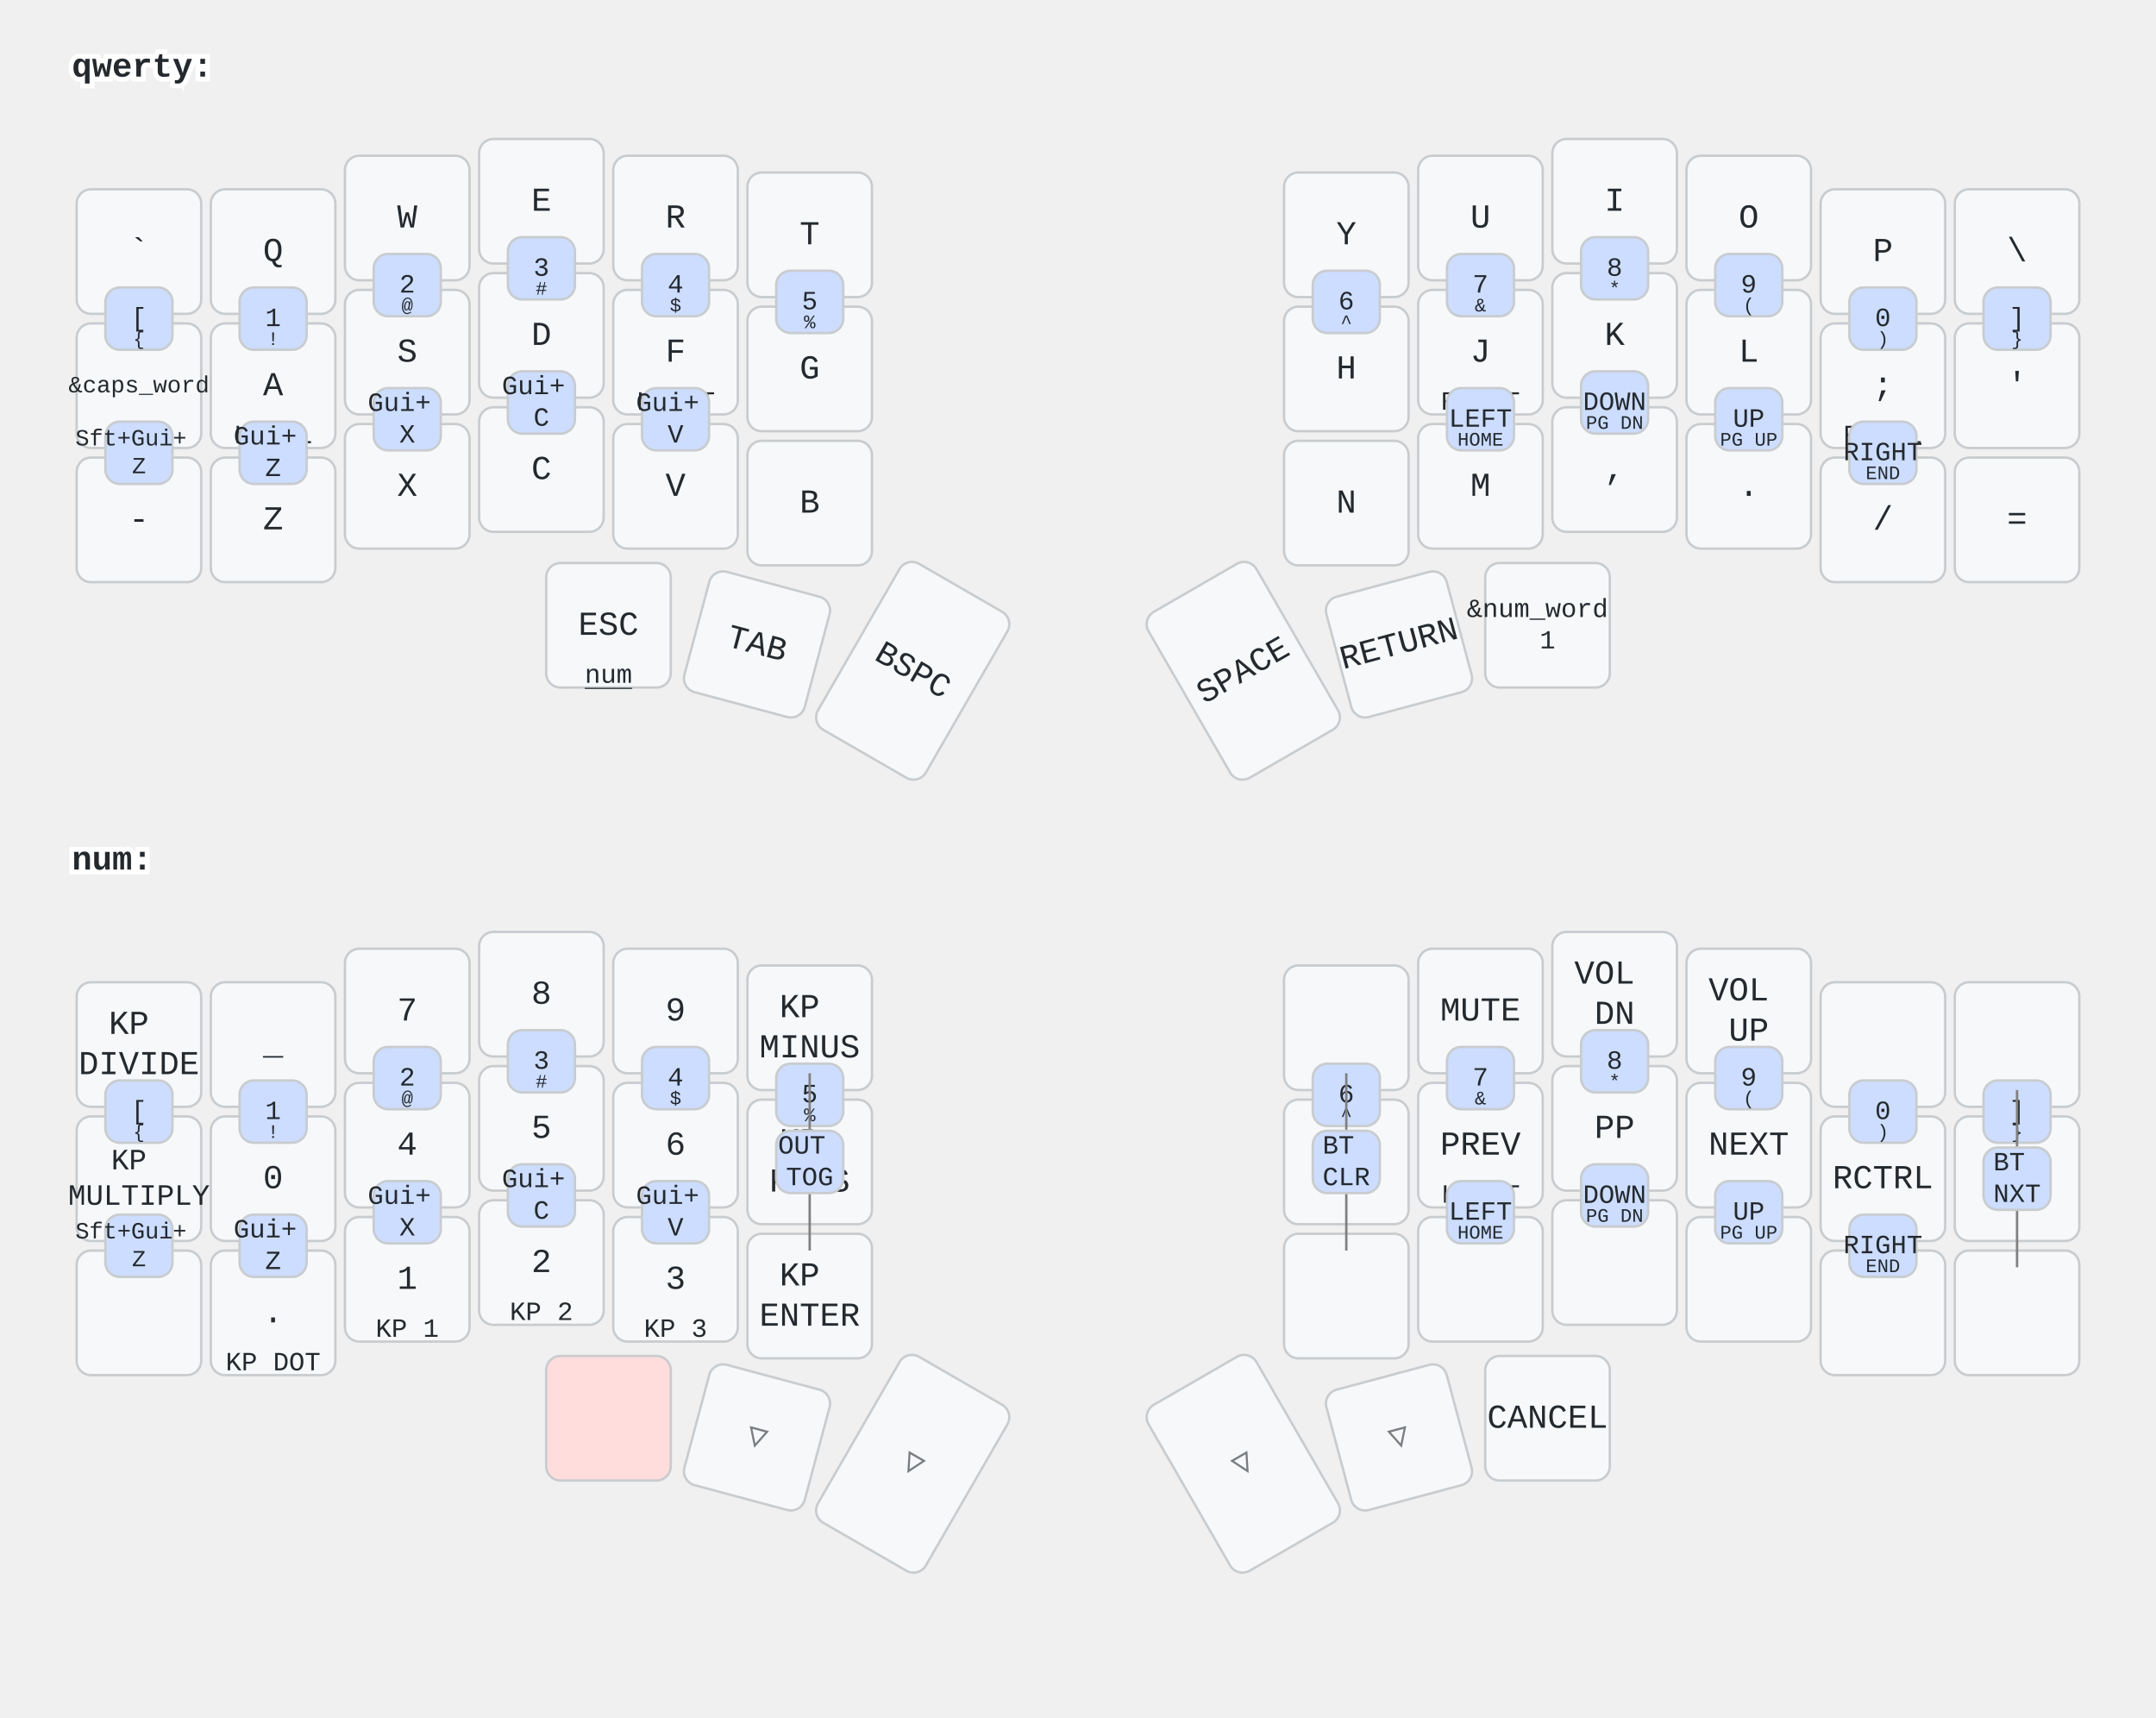
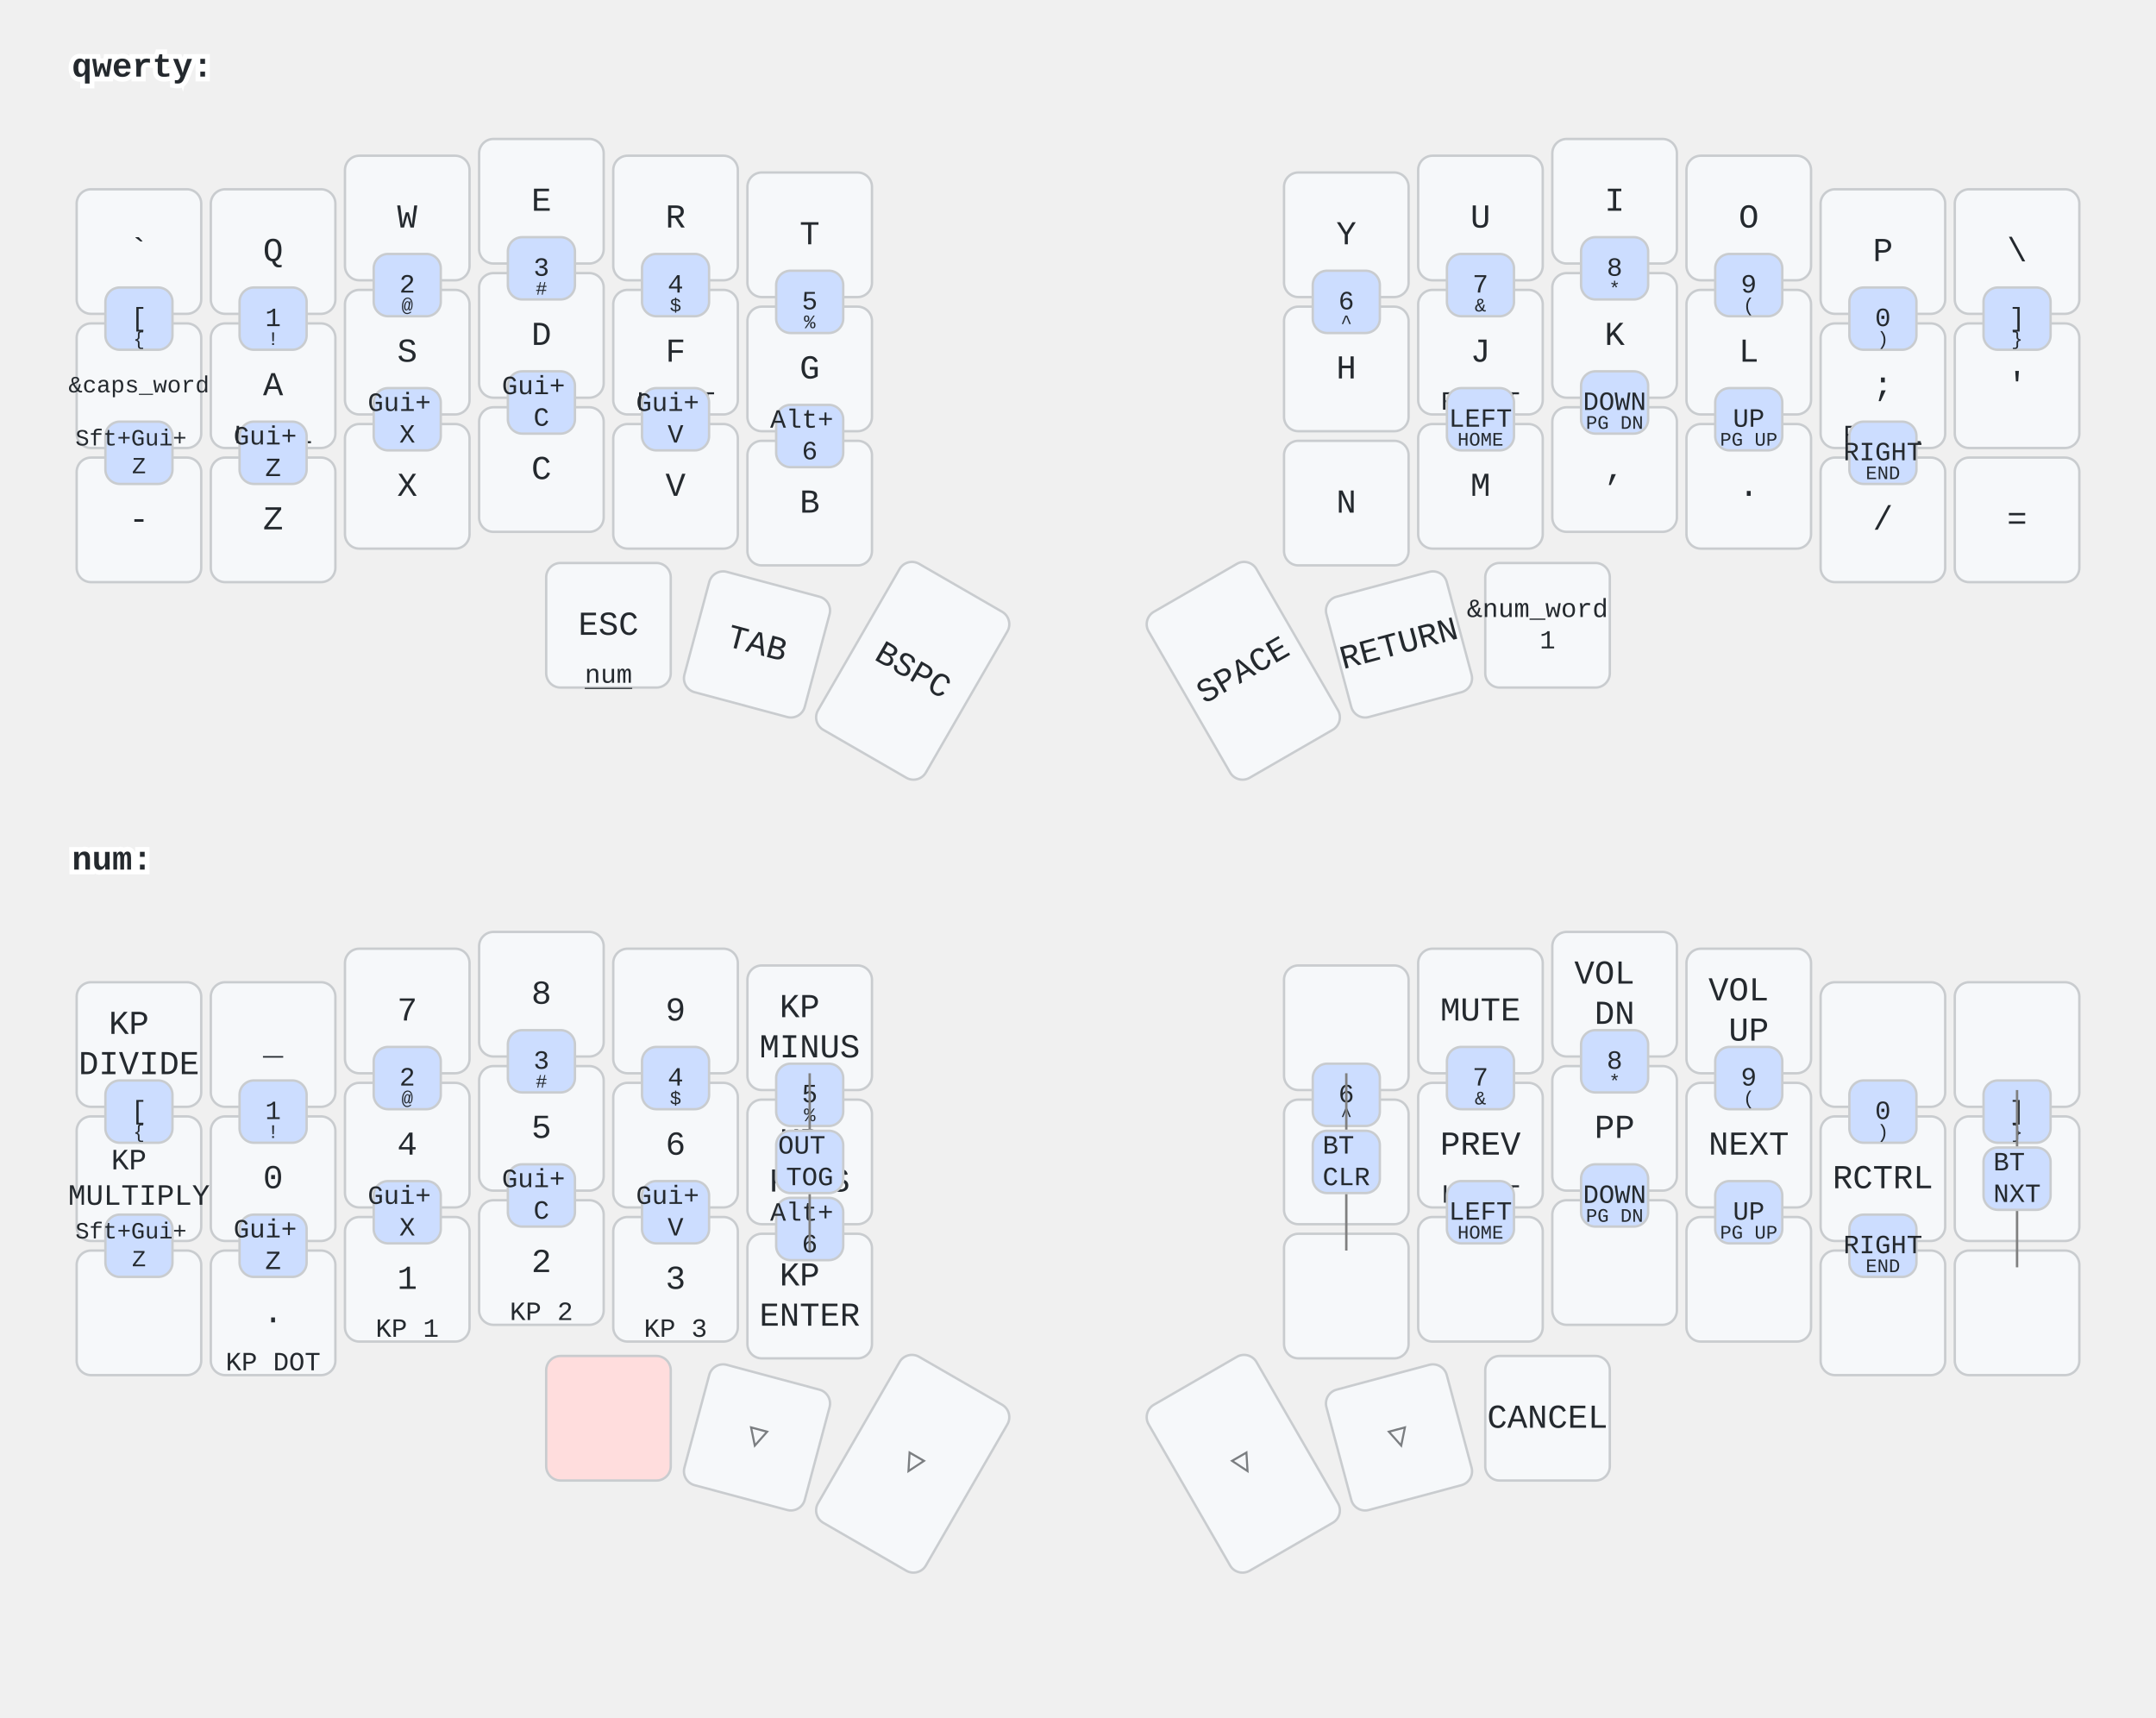
<svg xmlns="http://www.w3.org/2000/svg" width="900" height="717" viewBox="0 0 900 717" class="keymap">
  <style>/* inherit to force styles through use tags */
svg path {
    fill: inherit;
}

/* font and background color specifications */
svg.keymap {
    font-family: SFMono-Regular,Consolas,Liberation Mono,Menlo,monospace;
    font-size: 14px;
    font-kerning: normal;
    text-rendering: optimizeLegibility;
    fill: #24292e;
}

/* default key styling */
rect.key {
    fill: #f6f8fa;
}

rect.key, rect.combo {
    stroke: #c9cccf;
    stroke-width: 1;
}

/* default key side styling, only used is draw_key_sides is set */
rect.side {
    filter: brightness(90%);
}

/* color accent for combo boxes */
rect.combo, rect.combo-separate {
    fill: #cdf;
}

/* color accent for held keys */
rect.held, rect.combo.held {
    fill: #fdd;
}

/* color accent for ghost (optional) keys */
rect.ghost, rect.combo.ghost {
    stroke-dasharray: 4, 4;
    stroke-width: 2;
}

text {
    text-anchor: middle;
    dominant-baseline: middle;
}

/* styling for layer labels */
text.label {
    font-weight: bold;
    text-anchor: start;
    stroke: white;
    stroke-width: 4;
    paint-order: stroke;
}

/* styling for optional footer */
text.footer {
    text-anchor: end;
    dominant-baseline: auto;
    stroke: white;
    stroke-width: 4;
    paint-order: stroke;
}

/* styling for combo tap, and key hold/shifted label text */
text.combo, text.hold, text.shifted {
    font-size: 11px;
}

text.hold {
    text-anchor: middle;
    dominant-baseline: auto;
}

text.shifted {
    text-anchor: middle;
    dominant-baseline: hanging;
}

text.layer-activator {
    text-decoration: underline;
}

/* styling for hold/shifted label text in combo box */
text.combo.hold, text.combo.shifted {
    font-size: 8px;
}

/* lighter symbol for transparent keys */
text.trans {
    fill: #7b7e81;
}

/* styling for combo dendrons */
path.combo {
    stroke-width: 1;
    stroke: gray;
    fill: none;
}

/* Start Tabler Icons Cleanup */
/* cannot use height/width with glyphs */
.icon-tabler &gt; path {
    fill: inherit;
    stroke: inherit;
    stroke-width: 2;
}
/* hide tabler's default box */
.icon-tabler &gt; path[stroke="none"][fill="none"] {
    visibility: hidden;
}
/* End Tabler Icons Cleanup */
</style>
  <g transform="translate(30, 0)" class="layer-qwerty">
    <text x="0" y="28" class="label" id="qwerty">qwerty:</text>
    <g transform="translate(0, 56)">
      <g transform="translate(28, 49)" class="key keypos-0">
        <rect rx="6" ry="6" x="-26" y="-26" width="52" height="52" class="key" />
        <text x="0" y="0" class="key tap">`</text>
        <text x="0" y="24" class="key hold">F1</text>
      </g>
      <g transform="translate(84, 49)" class="key keypos-1">
        <rect rx="6" ry="6" x="-26" y="-26" width="52" height="52" class="key" />
        <text x="0" y="0" class="key tap">Q</text>
        <text x="0" y="24" class="key hold">F2</text>
      </g>
      <g transform="translate(140, 35)" class="key keypos-2">
        <rect rx="6" ry="6" x="-26" y="-26" width="52" height="52" class="key" />
        <text x="0" y="0" class="key tap">W</text>
        <text x="0" y="24" class="key hold">F3</text>
      </g>
      <g transform="translate(196, 28)" class="key keypos-3">
        <rect rx="6" ry="6" x="-26" y="-26" width="52" height="52" class="key" />
        <text x="0" y="0" class="key tap">E</text>
        <text x="0" y="24" class="key hold">F4</text>
      </g>
      <g transform="translate(252, 35)" class="key keypos-4">
        <rect rx="6" ry="6" x="-26" y="-26" width="52" height="52" class="key" />
        <text x="0" y="0" class="key tap">R</text>
        <text x="0" y="24" class="key hold">F5</text>
      </g>
      <g transform="translate(308, 42)" class="key keypos-5">
        <rect rx="6" ry="6" x="-26" y="-26" width="52" height="52" class="key" />
        <text x="0" y="0" class="key tap">T</text>
        <text x="0" y="24" class="key hold">F6</text>
      </g>
      <g transform="translate(532, 42)" class="key keypos-6">
        <rect rx="6" ry="6" x="-26" y="-26" width="52" height="52" class="key" />
        <text x="0" y="0" class="key tap">Y</text>
        <text x="0" y="24" class="key hold">F7</text>
      </g>
      <g transform="translate(588, 35)" class="key keypos-7">
        <rect rx="6" ry="6" x="-26" y="-26" width="52" height="52" class="key" />
        <text x="0" y="0" class="key tap">U</text>
        <text x="0" y="24" class="key hold">F8</text>
      </g>
      <g transform="translate(644, 28)" class="key keypos-8">
        <rect rx="6" ry="6" x="-26" y="-26" width="52" height="52" class="key" />
        <text x="0" y="0" class="key tap">I</text>
        <text x="0" y="24" class="key hold">F9</text>
      </g>
      <g transform="translate(700, 35)" class="key keypos-9">
        <rect rx="6" ry="6" x="-26" y="-26" width="52" height="52" class="key" />
        <text x="0" y="0" class="key tap">O</text>
        <text x="0" y="24" class="key hold">F10</text>
      </g>
      <g transform="translate(756, 49)" class="key keypos-10">
        <rect rx="6" ry="6" x="-26" y="-26" width="52" height="52" class="key" />
        <text x="0" y="0" class="key tap">P</text>
        <text x="0" y="24" class="key hold">F11</text>
      </g>
      <g transform="translate(812, 49)" class="key keypos-11">
        <rect rx="6" ry="6" x="-26" y="-26" width="52" height="52" class="key" />
        <text x="0" y="0" class="key tap">\</text>
        <text x="0" y="24" class="key hold">F12</text>
      </g>
      <g transform="translate(28, 105)" class="key keypos-12">
        <rect rx="6" ry="6" x="-26" y="-26" width="52" height="52" class="key" />
        <text x="0" y="0" class="key tap">
          <tspan style="font-size: 70%">&amp;caps_word</tspan>
        </text>
      </g>
      <g transform="translate(84, 105)" class="key keypos-13">
        <rect rx="6" ry="6" x="-26" y="-26" width="52" height="52" class="key" />
        <text x="0" y="0" class="key tap">A</text>
        <text x="0" y="24" class="key hold">LCTRL</text>
      </g>
      <g transform="translate(140, 91)" class="key keypos-14">
        <rect rx="6" ry="6" x="-26" y="-26" width="52" height="52" class="key" />
        <text x="0" y="0" class="key tap">S</text>
        <text x="0" y="24" class="key hold">LALT</text>
      </g>
      <g transform="translate(196, 84)" class="key keypos-15">
        <rect rx="6" ry="6" x="-26" y="-26" width="52" height="52" class="key" />
        <text x="0" y="0" class="key tap">D</text>
        <text x="0" y="24" class="key hold">LGUI</text>
      </g>
      <g transform="translate(252, 91)" class="key keypos-16">
        <rect rx="6" ry="6" x="-26" y="-26" width="52" height="52" class="key" />
        <text x="0" y="0" class="key tap">F</text>
        <text x="0" y="24" class="key hold">LSHFT</text>
      </g>
      <g transform="translate(308, 98)" class="key keypos-17">
        <rect rx="6" ry="6" x="-26" y="-26" width="52" height="52" class="key" />
        <text x="0" y="0" class="key tap">G</text>
      </g>
      <g transform="translate(532, 98)" class="key keypos-18">
        <rect rx="6" ry="6" x="-26" y="-26" width="52" height="52" class="key" />
        <text x="0" y="0" class="key tap">H</text>
      </g>
      <g transform="translate(588, 91)" class="key keypos-19">
        <rect rx="6" ry="6" x="-26" y="-26" width="52" height="52" class="key" />
        <text x="0" y="0" class="key tap">J</text>
        <text x="0" y="24" class="key hold">RSHFT</text>
      </g>
      <g transform="translate(644, 84)" class="key keypos-20">
        <rect rx="6" ry="6" x="-26" y="-26" width="52" height="52" class="key" />
        <text x="0" y="0" class="key tap">K</text>
        <text x="0" y="24" class="key hold">RGUI</text>
      </g>
      <g transform="translate(700, 91)" class="key keypos-21">
        <rect rx="6" ry="6" x="-26" y="-26" width="52" height="52" class="key" />
        <text x="0" y="0" class="key tap">L</text>
        <text x="0" y="24" class="key hold">RALT</text>
      </g>
      <g transform="translate(756, 105)" class="key keypos-22">
        <rect rx="6" ry="6" x="-26" y="-26" width="52" height="52" class="key" />
        <text x="0" y="0" class="key tap">;</text>
        <text x="0" y="24" class="key hold">RCTRL</text>
      </g>
      <g transform="translate(812, 105)" class="key keypos-23">
        <rect rx="6" ry="6" x="-26" y="-26" width="52" height="52" class="key" />
        <text x="0" y="0" class="key tap">'</text>
      </g>
      <g transform="translate(28, 161)" class="key keypos-24">
        <rect rx="6" ry="6" x="-26" y="-26" width="52" height="52" class="key" />
        <text x="0" y="0" class="key tap">-</text>
      </g>
      <g transform="translate(84, 161)" class="key keypos-25">
        <rect rx="6" ry="6" x="-26" y="-26" width="52" height="52" class="key" />
        <text x="0" y="0" class="key tap">Z</text>
      </g>
      <g transform="translate(140, 147)" class="key keypos-26">
        <rect rx="6" ry="6" x="-26" y="-26" width="52" height="52" class="key" />
        <text x="0" y="0" class="key tap">X</text>
      </g>
      <g transform="translate(196, 140)" class="key keypos-27">
        <rect rx="6" ry="6" x="-26" y="-26" width="52" height="52" class="key" />
        <text x="0" y="0" class="key tap">C</text>
      </g>
      <g transform="translate(252, 147)" class="key keypos-28">
        <rect rx="6" ry="6" x="-26" y="-26" width="52" height="52" class="key" />
        <text x="0" y="0" class="key tap">V</text>
      </g>
      <g transform="translate(308, 154)" class="key keypos-29">
        <rect rx="6" ry="6" x="-26" y="-26" width="52" height="52" class="key" />
        <text x="0" y="0" class="key tap">B</text>
      </g>
      <g transform="translate(532, 154)" class="key keypos-30">
        <rect rx="6" ry="6" x="-26" y="-26" width="52" height="52" class="key" />
        <text x="0" y="0" class="key tap">N</text>
      </g>
      <g transform="translate(588, 147)" class="key keypos-31">
        <rect rx="6" ry="6" x="-26" y="-26" width="52" height="52" class="key" />
        <text x="0" y="0" class="key tap">M</text>
      </g>
      <g transform="translate(644, 140)" class="key keypos-32">
        <rect rx="6" ry="6" x="-26" y="-26" width="52" height="52" class="key" />
        <text x="0" y="0" class="key tap">,</text>
      </g>
      <g transform="translate(700, 147)" class="key keypos-33">
        <rect rx="6" ry="6" x="-26" y="-26" width="52" height="52" class="key" />
        <text x="0" y="0" class="key tap">.</text>
      </g>
      <g transform="translate(756, 161)" class="key keypos-34">
        <rect rx="6" ry="6" x="-26" y="-26" width="52" height="52" class="key" />
        <text x="0" y="0" class="key tap">/</text>
      </g>
      <g transform="translate(812, 161)" class="key keypos-35">
        <rect rx="6" ry="6" x="-26" y="-26" width="52" height="52" class="key" />
        <text x="0" y="0" class="key tap">=</text>
      </g>
      <g transform="translate(224, 205)" class="key keypos-36">
        <rect rx="6" ry="6" x="-26" y="-26" width="52" height="52" class="key" />
        <text x="0" y="0" class="key tap">ESC</text>
        <a href="#num">
          <text x="0" y="24" class="key hold layer-activator">num</text>
        </a>
      </g>
      <g transform="translate(286, 213) rotate(15.0)" class="key keypos-37">
        <rect rx="6" ry="6" x="-26" y="-26" width="52" height="52" class="key" />
        <text x="0" y="0" class="key tap">TAB</text>
      </g>
      <g transform="translate(351, 224) rotate(30.0)" class="key keypos-38">
        <rect rx="6" ry="6" x="-26" y="-40" width="52" height="80" class="key" />
        <text x="0" y="0" class="key tap">BSPC</text>
      </g>
      <g transform="translate(489, 224) rotate(-30.0)" class="key keypos-39">
        <rect rx="6" ry="6" x="-26" y="-40" width="52" height="80" class="key" />
        <text x="0" y="0" class="key tap">SPACE</text>
      </g>
      <g transform="translate(554, 213) rotate(-15.0)" class="key keypos-40">
        <rect rx="6" ry="6" x="-26" y="-26" width="52" height="52" class="key" />
        <text x="0" y="0" class="key tap">RETURN</text>
      </g>
      <g transform="translate(616, 205)" class="key keypos-41">
        <rect rx="6" ry="6" x="-26" y="-26" width="52" height="52" class="key" />
        <text x="0" y="0" class="key tap">
          <tspan x="0" dy="-0.6em" style="font-size: 78%">&amp;num_word</tspan>
          <tspan x="0" dy="1.2em" style="font-size: 78%">1</tspan>
        </text>
      </g>
      <g class="combo combopos-0">
        <rect rx="6" ry="6" x="14" y="64" width="28" height="26" class="combo" />
        <text x="28" y="77" class="combo tap">[</text>
        <text x="28" y="88" class="combo hold">{</text>
      </g>
      <g class="combo combopos-1">
        <rect rx="6" ry="6" x="798" y="64" width="28" height="26" class="combo" />
        <text x="812" y="77" class="combo tap">]</text>
        <text x="812" y="88" class="combo hold">}</text>
      </g>
      <g class="combo combopos-2">
        <rect rx="6" ry="6" x="70" y="64" width="28" height="26" class="combo" />
        <text x="84" y="77" class="combo tap">1</text>
        <text x="84" y="88" class="combo hold">!</text>
      </g>
      <g class="combo combopos-3">
        <rect rx="6" ry="6" x="126" y="50" width="28" height="26" class="combo" />
        <text x="140" y="63" class="combo tap">2</text>
        <text x="140" y="74" class="combo hold">@</text>
      </g>
      <g class="combo combopos-4">
        <rect rx="6" ry="6" x="182" y="43" width="28" height="26" class="combo" />
        <text x="196" y="56" class="combo tap">3</text>
        <text x="196" y="67" class="combo hold">#</text>
      </g>
      <g class="combo combopos-5">
        <rect rx="6" ry="6" x="238" y="50" width="28" height="26" class="combo" />
        <text x="252" y="63" class="combo tap">4</text>
        <text x="252" y="74" class="combo hold">$</text>
      </g>
      <g class="combo combopos-6">
        <rect rx="6" ry="6" x="294" y="57" width="28" height="26" class="combo" />
        <text x="308" y="70" class="combo tap">5</text>
        <text x="308" y="81" class="combo hold">%</text>
      </g>
      <g class="combo combopos-7">
        <rect rx="6" ry="6" x="518" y="57" width="28" height="26" class="combo" />
        <text x="532" y="70" class="combo tap">6</text>
        <text x="532" y="81" class="combo hold">^</text>
      </g>
      <g class="combo combopos-8">
        <rect rx="6" ry="6" x="574" y="50" width="28" height="26" class="combo" />
        <text x="588" y="63" class="combo tap">7</text>
        <text x="588" y="74" class="combo hold">&amp;</text>
      </g>
      <g class="combo combopos-9">
        <rect rx="6" ry="6" x="630" y="43" width="28" height="26" class="combo" />
        <text x="644" y="56" class="combo tap">8</text>
        <text x="644" y="67" class="combo hold">*</text>
      </g>
      <g class="combo combopos-10">
        <rect rx="6" ry="6" x="686" y="50" width="28" height="26" class="combo" />
        <text x="700" y="63" class="combo tap">9</text>
        <text x="700" y="74" class="combo hold">(</text>
      </g>
      <g class="combo combopos-11">
        <rect rx="6" ry="6" x="742" y="64" width="28" height="26" class="combo" />
        <text x="756" y="77" class="combo tap">0</text>
        <text x="756" y="88" class="combo hold">)</text>
      </g>
      <g class="combo combopos-12">
+         <rect rx="6" ry="6" x="294" y="113" width="28" height="26" class="combo" />
+         <text x="308" y="126" class="combo tap">
+           <tspan x="308" dy="-0.6em">Alt+</tspan>
+           <tspan x="308" dy="1.2em">6</tspan>
+         </text>
+       </g>
+       <g class="combo combopos-13">
        <rect rx="6" ry="6" x="14" y="120" width="28" height="26" class="combo" />
        <text x="28" y="133" class="combo tap">
          <tspan x="28" dy="-0.6em" style="font-size: 88%">Sft+Gui+</tspan>
          <tspan x="28" dy="1.2em" style="font-size: 88%">Z</tspan>
        </text>
      </g>
-       <g class="combo combopos-13">
+       <g class="combo combopos-14">
        <rect rx="6" ry="6" x="70" y="120" width="28" height="26" class="combo" />
        <text x="84" y="133" class="combo tap">
          <tspan x="84" dy="-0.6em">Gui+</tspan>
          <tspan x="84" dy="1.2em">Z</tspan>
        </text>
      </g>
-       <g class="combo combopos-14">
+       <g class="combo combopos-15">
        <rect rx="6" ry="6" x="126" y="106" width="28" height="26" class="combo" />
        <text x="140" y="119" class="combo tap">
          <tspan x="140" dy="-0.6em">Gui+</tspan>
          <tspan x="140" dy="1.2em">X</tspan>
        </text>
      </g>
-       <g class="combo combopos-15">
+       <g class="combo combopos-16">
        <rect rx="6" ry="6" x="182" y="99" width="28" height="26" class="combo" />
        <text x="196" y="112" class="combo tap">
          <tspan x="196" dy="-0.6em">Gui+</tspan>
          <tspan x="196" dy="1.2em">C</tspan>
        </text>
      </g>
-       <g class="combo combopos-16">
+       <g class="combo combopos-17">
        <rect rx="6" ry="6" x="238" y="106" width="28" height="26" class="combo" />
        <text x="252" y="119" class="combo tap">
          <tspan x="252" dy="-0.6em">Gui+</tspan>
          <tspan x="252" dy="1.2em">V</tspan>
        </text>
      </g>
-       <g class="combo combopos-17">
+       <g class="combo combopos-18">
        <rect rx="6" ry="6" x="574" y="106" width="28" height="26" class="combo" />
        <text x="588" y="119" class="combo tap">LEFT</text>
        <text x="588" y="130" class="combo hold">HOME</text>
      </g>
-       <g class="combo combopos-18">
+       <g class="combo combopos-19">
        <rect rx="6" ry="6" x="630" y="99" width="28" height="26" class="combo" />
        <text x="644" y="112" class="combo tap">DOWN</text>
        <text x="644" y="123" class="combo hold">PG DN</text>
      </g>
-       <g class="combo combopos-19">
+       <g class="combo combopos-20">
        <rect rx="6" ry="6" x="686" y="106" width="28" height="26" class="combo" />
        <text x="700" y="119" class="combo tap">UP</text>
        <text x="700" y="130" class="combo hold">PG UP</text>
      </g>
-       <g class="combo combopos-20">
+       <g class="combo combopos-21">
        <rect rx="6" ry="6" x="742" y="120" width="28" height="26" class="combo" />
        <text x="756" y="133" class="combo tap">RIGHT</text>
        <text x="756" y="144" class="combo hold">END</text>
      </g>
    </g>
  </g>
  <g transform="translate(30, 331)" class="layer-num">
    <text x="0" y="28" class="label" id="num">num:</text>
    <g transform="translate(0, 56)">
      <g transform="translate(28, 49)" class="key keypos-0">
        <rect rx="6" ry="6" x="-26" y="-26" width="52" height="52" class="key" />
        <text x="0" y="0" class="key tap">
          <tspan x="0" dy="-0.6em">KP</tspan>
          <tspan x="0" dy="1.2em">DIVIDE</tspan>
        </text>
      </g>
      <g transform="translate(84, 49)" class="key keypos-1">
        <rect rx="6" ry="6" x="-26" y="-26" width="52" height="52" class="key" />
        <text x="0" y="0" class="key tap">_</text>
      </g>
      <g transform="translate(140, 35)" class="key keypos-2">
        <rect rx="6" ry="6" x="-26" y="-26" width="52" height="52" class="key" />
        <text x="0" y="0" class="key tap">7</text>
        <text x="0" y="24" class="key hold">KP 7</text>
      </g>
      <g transform="translate(196, 28)" class="key keypos-3">
        <rect rx="6" ry="6" x="-26" y="-26" width="52" height="52" class="key" />
        <text x="0" y="0" class="key tap">8</text>
        <text x="0" y="24" class="key hold">KP 8</text>
      </g>
      <g transform="translate(252, 35)" class="key keypos-4">
        <rect rx="6" ry="6" x="-26" y="-26" width="52" height="52" class="key" />
        <text x="0" y="0" class="key tap">9</text>
        <text x="0" y="24" class="key hold">KP 9</text>
      </g>
      <g transform="translate(308, 42)" class="key keypos-5">
        <rect rx="6" ry="6" x="-26" y="-26" width="52" height="52" class="key" />
        <text x="0" y="0" class="key tap">
          <tspan x="0" dy="-0.6em">KP</tspan>
          <tspan x="0" dy="1.2em">MINUS</tspan>
        </text>
      </g>
      <g transform="translate(532, 42)" class="key keypos-6">
        <rect rx="6" ry="6" x="-26" y="-26" width="52" height="52" class="key" />
      </g>
      <g transform="translate(588, 35)" class="key keypos-7">
        <rect rx="6" ry="6" x="-26" y="-26" width="52" height="52" class="key" />
        <text x="0" y="0" class="key tap">MUTE</text>
      </g>
      <g transform="translate(644, 28)" class="key keypos-8">
        <rect rx="6" ry="6" x="-26" y="-26" width="52" height="52" class="key" />
        <text x="0" y="0" class="key tap">
          <tspan x="0" dy="-0.6em">VOL</tspan>
          <tspan x="0" dy="1.2em">DN</tspan>
        </text>
      </g>
      <g transform="translate(700, 35)" class="key keypos-9">
        <rect rx="6" ry="6" x="-26" y="-26" width="52" height="52" class="key" />
        <text x="0" y="0" class="key tap">
          <tspan x="0" dy="-0.6em">VOL</tspan>
          <tspan x="0" dy="1.2em">UP</tspan>
        </text>
      </g>
      <g transform="translate(756, 49)" class="key keypos-10">
        <rect rx="6" ry="6" x="-26" y="-26" width="52" height="52" class="key" />
      </g>
      <g transform="translate(812, 49)" class="key keypos-11">
        <rect rx="6" ry="6" x="-26" y="-26" width="52" height="52" class="key" />
      </g>
      <g transform="translate(28, 105)" class="key keypos-12">
        <rect rx="6" ry="6" x="-26" y="-26" width="52" height="52" class="key" />
        <text x="0" y="0" class="key tap">
          <tspan x="0" dy="-0.6em" style="font-size: 88%">KP</tspan>
          <tspan x="0" dy="1.2em" style="font-size: 88%">MULTIPLY</tspan>
        </text>
      </g>
      <g transform="translate(84, 105)" class="key keypos-13">
        <rect rx="6" ry="6" x="-26" y="-26" width="52" height="52" class="key" />
        <text x="0" y="0" class="key tap">0</text>
        <text x="0" y="24" class="key hold">KP 0</text>
      </g>
      <g transform="translate(140, 91)" class="key keypos-14">
        <rect rx="6" ry="6" x="-26" y="-26" width="52" height="52" class="key" />
        <text x="0" y="0" class="key tap">4</text>
        <text x="0" y="24" class="key hold">KP 4</text>
      </g>
      <g transform="translate(196, 84)" class="key keypos-15">
        <rect rx="6" ry="6" x="-26" y="-26" width="52" height="52" class="key" />
        <text x="0" y="0" class="key tap">5</text>
        <text x="0" y="24" class="key hold">KP 5</text>
      </g>
      <g transform="translate(252, 91)" class="key keypos-16">
        <rect rx="6" ry="6" x="-26" y="-26" width="52" height="52" class="key" />
        <text x="0" y="0" class="key tap">6</text>
        <text x="0" y="24" class="key hold">KP 6</text>
      </g>
      <g transform="translate(308, 98)" class="key keypos-17">
        <rect rx="6" ry="6" x="-26" y="-26" width="52" height="52" class="key" />
        <text x="0" y="0" class="key tap">
          <tspan x="0" dy="-0.6em">KP</tspan>
          <tspan x="0" dy="1.2em">PLUS</tspan>
        </text>
      </g>
      <g transform="translate(532, 98)" class="key keypos-18">
        <rect rx="6" ry="6" x="-26" y="-26" width="52" height="52" class="key" />
      </g>
      <g transform="translate(588, 91)" class="key keypos-19">
        <rect rx="6" ry="6" x="-26" y="-26" width="52" height="52" class="key" />
        <text x="0" y="0" class="key tap">PREV</text>
        <text x="0" y="24" class="key hold">LSHFT</text>
      </g>
      <g transform="translate(644, 84)" class="key keypos-20">
        <rect rx="6" ry="6" x="-26" y="-26" width="52" height="52" class="key" />
        <text x="0" y="0" class="key tap">PP</text>
        <text x="0" y="24" class="key hold">RGUI</text>
      </g>
      <g transform="translate(700, 91)" class="key keypos-21">
        <rect rx="6" ry="6" x="-26" y="-26" width="52" height="52" class="key" />
        <text x="0" y="0" class="key tap">NEXT</text>
        <text x="0" y="24" class="key hold">RALT</text>
      </g>
      <g transform="translate(756, 105)" class="key keypos-22">
        <rect rx="6" ry="6" x="-26" y="-26" width="52" height="52" class="key" />
        <text x="0" y="0" class="key tap">RCTRL</text>
      </g>
      <g transform="translate(812, 105)" class="key keypos-23">
        <rect rx="6" ry="6" x="-26" y="-26" width="52" height="52" class="key" />
      </g>
      <g transform="translate(28, 161)" class="key keypos-24">
        <rect rx="6" ry="6" x="-26" y="-26" width="52" height="52" class="key" />
      </g>
      <g transform="translate(84, 161)" class="key keypos-25">
        <rect rx="6" ry="6" x="-26" y="-26" width="52" height="52" class="key" />
        <text x="0" y="0" class="key tap">.</text>
        <text x="0" y="24" class="key hold">KP DOT</text>
      </g>
      <g transform="translate(140, 147)" class="key keypos-26">
        <rect rx="6" ry="6" x="-26" y="-26" width="52" height="52" class="key" />
        <text x="0" y="0" class="key tap">1</text>
        <text x="0" y="24" class="key hold">KP 1</text>
      </g>
      <g transform="translate(196, 140)" class="key keypos-27">
        <rect rx="6" ry="6" x="-26" y="-26" width="52" height="52" class="key" />
        <text x="0" y="0" class="key tap">2</text>
        <text x="0" y="24" class="key hold">KP 2</text>
      </g>
      <g transform="translate(252, 147)" class="key keypos-28">
        <rect rx="6" ry="6" x="-26" y="-26" width="52" height="52" class="key" />
        <text x="0" y="0" class="key tap">3</text>
        <text x="0" y="24" class="key hold">KP 3</text>
      </g>
      <g transform="translate(308, 154)" class="key keypos-29">
        <rect rx="6" ry="6" x="-26" y="-26" width="52" height="52" class="key" />
        <text x="0" y="0" class="key tap">
          <tspan x="0" dy="-0.6em">KP</tspan>
          <tspan x="0" dy="1.2em">ENTER</tspan>
        </text>
      </g>
      <g transform="translate(532, 154)" class="key keypos-30">
        <rect rx="6" ry="6" x="-26" y="-26" width="52" height="52" class="key" />
      </g>
      <g transform="translate(588, 147)" class="key keypos-31">
        <rect rx="6" ry="6" x="-26" y="-26" width="52" height="52" class="key" />
      </g>
      <g transform="translate(644, 140)" class="key keypos-32">
        <rect rx="6" ry="6" x="-26" y="-26" width="52" height="52" class="key" />
      </g>
      <g transform="translate(700, 147)" class="key keypos-33">
        <rect rx="6" ry="6" x="-26" y="-26" width="52" height="52" class="key" />
      </g>
      <g transform="translate(756, 161)" class="key keypos-34">
        <rect rx="6" ry="6" x="-26" y="-26" width="52" height="52" class="key" />
      </g>
      <g transform="translate(812, 161)" class="key keypos-35">
        <rect rx="6" ry="6" x="-26" y="-26" width="52" height="52" class="key" />
      </g>
      <g transform="translate(224, 205)" class="key held keypos-36">
        <rect rx="6" ry="6" x="-26" y="-26" width="52" height="52" class="key held" />
      </g>
      <g transform="translate(286, 213) rotate(15.0)" class="key trans keypos-37">
        <rect rx="6" ry="6" x="-26" y="-26" width="52" height="52" class="key trans" />
        <text x="0" y="0" class="key trans tap">▽</text>
      </g>
      <g transform="translate(351, 224) rotate(30.0)" class="key trans keypos-38">
        <rect rx="6" ry="6" x="-26" y="-40" width="52" height="80" class="key trans" />
        <text x="0" y="0" class="key trans tap">▽</text>
      </g>
      <g transform="translate(489, 224) rotate(-30.0)" class="key trans keypos-39">
        <rect rx="6" ry="6" x="-26" y="-40" width="52" height="80" class="key trans" />
        <text x="0" y="0" class="key trans tap">▽</text>
      </g>
      <g transform="translate(554, 213) rotate(-15.0)" class="key trans keypos-40">
        <rect rx="6" ry="6" x="-26" y="-26" width="52" height="52" class="key trans" />
        <text x="0" y="0" class="key trans tap">▽</text>
      </g>
      <g transform="translate(616, 205)" class="key keypos-41">
        <rect rx="6" ry="6" x="-26" y="-26" width="52" height="52" class="key" />
        <text x="0" y="0" class="key tap">CANCEL</text>
      </g>
      <g class="combo combopos-0">
        <rect rx="6" ry="6" x="14" y="64" width="28" height="26" class="combo" />
        <text x="28" y="77" class="combo tap">[</text>
        <text x="28" y="88" class="combo hold">{</text>
      </g>
      <g class="combo combopos-1">
        <rect rx="6" ry="6" x="798" y="64" width="28" height="26" class="combo" />
        <text x="812" y="77" class="combo tap">]</text>
        <text x="812" y="88" class="combo hold">}</text>
      </g>
      <g class="combo combopos-2">
        <rect rx="6" ry="6" x="70" y="64" width="28" height="26" class="combo" />
        <text x="84" y="77" class="combo tap">1</text>
        <text x="84" y="88" class="combo hold">!</text>
      </g>
      <g class="combo combopos-3">
        <rect rx="6" ry="6" x="126" y="50" width="28" height="26" class="combo" />
        <text x="140" y="63" class="combo tap">2</text>
        <text x="140" y="74" class="combo hold">@</text>
      </g>
      <g class="combo combopos-4">
        <rect rx="6" ry="6" x="182" y="43" width="28" height="26" class="combo" />
        <text x="196" y="56" class="combo tap">3</text>
        <text x="196" y="67" class="combo hold">#</text>
      </g>
      <g class="combo combopos-5">
        <rect rx="6" ry="6" x="238" y="50" width="28" height="26" class="combo" />
        <text x="252" y="63" class="combo tap">4</text>
        <text x="252" y="74" class="combo hold">$</text>
      </g>
      <g class="combo combopos-6">
        <rect rx="6" ry="6" x="294" y="57" width="28" height="26" class="combo" />
        <text x="308" y="70" class="combo tap">5</text>
        <text x="308" y="81" class="combo hold">%</text>
      </g>
      <g class="combo combopos-7">
        <rect rx="6" ry="6" x="518" y="57" width="28" height="26" class="combo" />
        <text x="532" y="70" class="combo tap">6</text>
        <text x="532" y="81" class="combo hold">^</text>
      </g>
      <g class="combo combopos-8">
        <rect rx="6" ry="6" x="574" y="50" width="28" height="26" class="combo" />
        <text x="588" y="63" class="combo tap">7</text>
        <text x="588" y="74" class="combo hold">&amp;</text>
      </g>
      <g class="combo combopos-9">
        <rect rx="6" ry="6" x="630" y="43" width="28" height="26" class="combo" />
        <text x="644" y="56" class="combo tap">8</text>
        <text x="644" y="67" class="combo hold">*</text>
      </g>
      <g class="combo combopos-10">
        <rect rx="6" ry="6" x="686" y="50" width="28" height="26" class="combo" />
        <text x="700" y="63" class="combo tap">9</text>
        <text x="700" y="74" class="combo hold">(</text>
      </g>
      <g class="combo combopos-11">
        <rect rx="6" ry="6" x="742" y="64" width="28" height="26" class="combo" />
        <text x="756" y="77" class="combo tap">0</text>
        <text x="756" y="88" class="combo hold">)</text>
      </g>
      <g class="combo combopos-12">
+         <rect rx="6" ry="6" x="294" y="113" width="28" height="26" class="combo" />
+         <text x="308" y="126" class="combo tap">
+           <tspan x="308" dy="-0.6em">Alt+</tspan>
+           <tspan x="308" dy="1.2em">6</tspan>
+         </text>
+       </g>
+       <g class="combo combopos-13">
        <rect rx="6" ry="6" x="14" y="120" width="28" height="26" class="combo" />
        <text x="28" y="133" class="combo tap">
          <tspan x="28" dy="-0.6em" style="font-size: 88%">Sft+Gui+</tspan>
          <tspan x="28" dy="1.2em" style="font-size: 88%">Z</tspan>
        </text>
      </g>
-       <g class="combo combopos-13">
+       <g class="combo combopos-14">
        <rect rx="6" ry="6" x="70" y="120" width="28" height="26" class="combo" />
        <text x="84" y="133" class="combo tap">
          <tspan x="84" dy="-0.6em">Gui+</tspan>
          <tspan x="84" dy="1.2em">Z</tspan>
        </text>
      </g>
-       <g class="combo combopos-14">
+       <g class="combo combopos-15">
        <rect rx="6" ry="6" x="126" y="106" width="28" height="26" class="combo" />
        <text x="140" y="119" class="combo tap">
          <tspan x="140" dy="-0.6em">Gui+</tspan>
          <tspan x="140" dy="1.2em">X</tspan>
        </text>
      </g>
-       <g class="combo combopos-15">
+       <g class="combo combopos-16">
        <rect rx="6" ry="6" x="182" y="99" width="28" height="26" class="combo" />
        <text x="196" y="112" class="combo tap">
          <tspan x="196" dy="-0.6em">Gui+</tspan>
          <tspan x="196" dy="1.2em">C</tspan>
        </text>
      </g>
-       <g class="combo combopos-16">
+       <g class="combo combopos-17">
        <rect rx="6" ry="6" x="238" y="106" width="28" height="26" class="combo" />
        <text x="252" y="119" class="combo tap">
          <tspan x="252" dy="-0.6em">Gui+</tspan>
          <tspan x="252" dy="1.2em">V</tspan>
        </text>
      </g>
-       <g class="combo combopos-17">
+       <g class="combo combopos-18">
        <rect rx="6" ry="6" x="574" y="106" width="28" height="26" class="combo" />
        <text x="588" y="119" class="combo tap">LEFT</text>
        <text x="588" y="130" class="combo hold">HOME</text>
      </g>
-       <g class="combo combopos-18">
+       <g class="combo combopos-19">
        <rect rx="6" ry="6" x="630" y="99" width="28" height="26" class="combo" />
        <text x="644" y="112" class="combo tap">DOWN</text>
        <text x="644" y="123" class="combo hold">PG DN</text>
      </g>
-       <g class="combo combopos-19">
+       <g class="combo combopos-20">
        <rect rx="6" ry="6" x="686" y="106" width="28" height="26" class="combo" />
        <text x="700" y="119" class="combo tap">UP</text>
        <text x="700" y="130" class="combo hold">PG UP</text>
      </g>
-       <g class="combo combopos-20">
+       <g class="combo combopos-21">
        <rect rx="6" ry="6" x="742" y="120" width="28" height="26" class="combo" />
        <text x="756" y="133" class="combo tap">RIGHT</text>
        <text x="756" y="144" class="combo hold">END</text>
      </g>
-       <g class="combo combopos-21">
+       <g class="combo combopos-22">
        <path d="M532,98 l0,-37" class="combo" />
        <path d="M532,98 l0,37" class="combo" />
        <rect rx="6" ry="6" x="518" y="85" width="28" height="26" class="combo" />
        <text x="532" y="98" class="combo tap">
          <tspan x="532" dy="-0.6em">BT</tspan>
          <tspan x="532" dy="1.2em">CLR</tspan>
        </text>
      </g>
-       <g class="combo combopos-22">
+       <g class="combo combopos-23">
        <path d="M812,105 l0,-37" class="combo" />
        <path d="M812,105 l0,37" class="combo" />
        <rect rx="6" ry="6" x="798" y="92" width="28" height="26" class="combo" />
        <text x="812" y="105" class="combo tap">
          <tspan x="812" dy="-0.6em">BT</tspan>
          <tspan x="812" dy="1.2em">NXT</tspan>
        </text>
      </g>
-       <g class="combo combopos-23">
+       <g class="combo combopos-24">
        <path d="M308,98 l0,-37" class="combo" />
        <path d="M308,98 l0,37" class="combo" />
        <rect rx="6" ry="6" x="294" y="85" width="28" height="26" class="combo" />
        <text x="308" y="98" class="combo tap">
          <tspan x="308" dy="-0.6em">OUT</tspan>
          <tspan x="308" dy="1.2em">TOG</tspan>
        </text>
      </g>
    </g>
  </g>
</svg>
